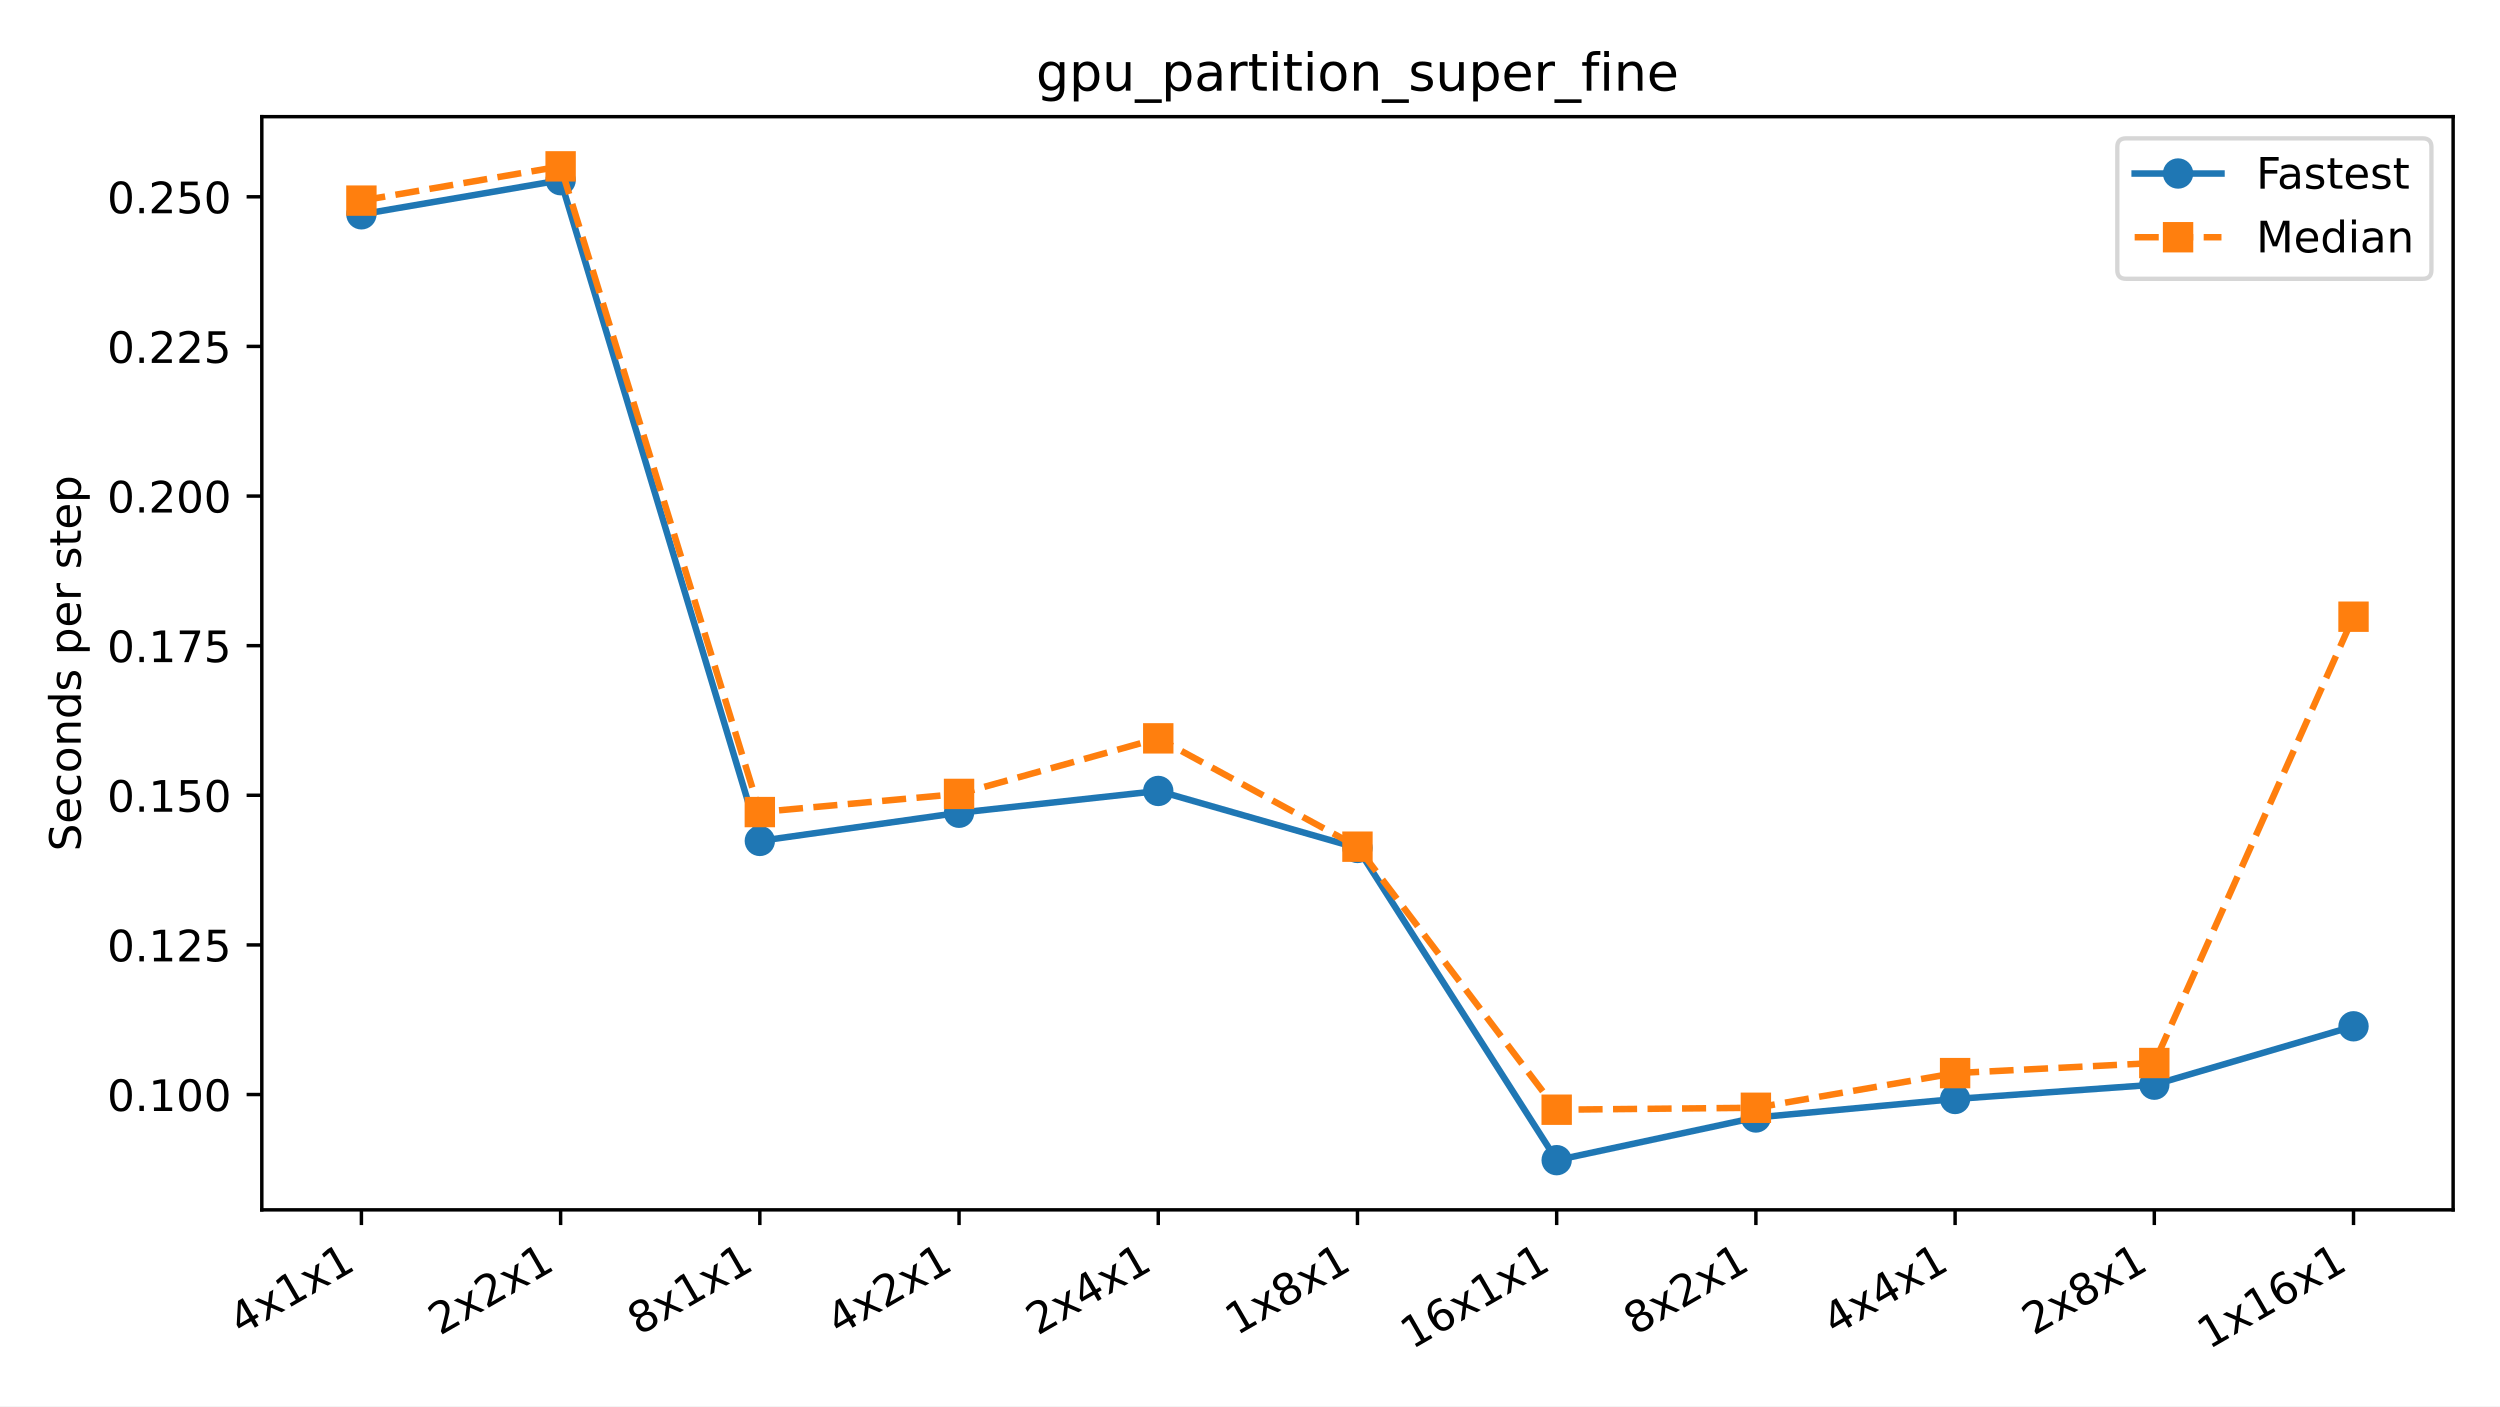
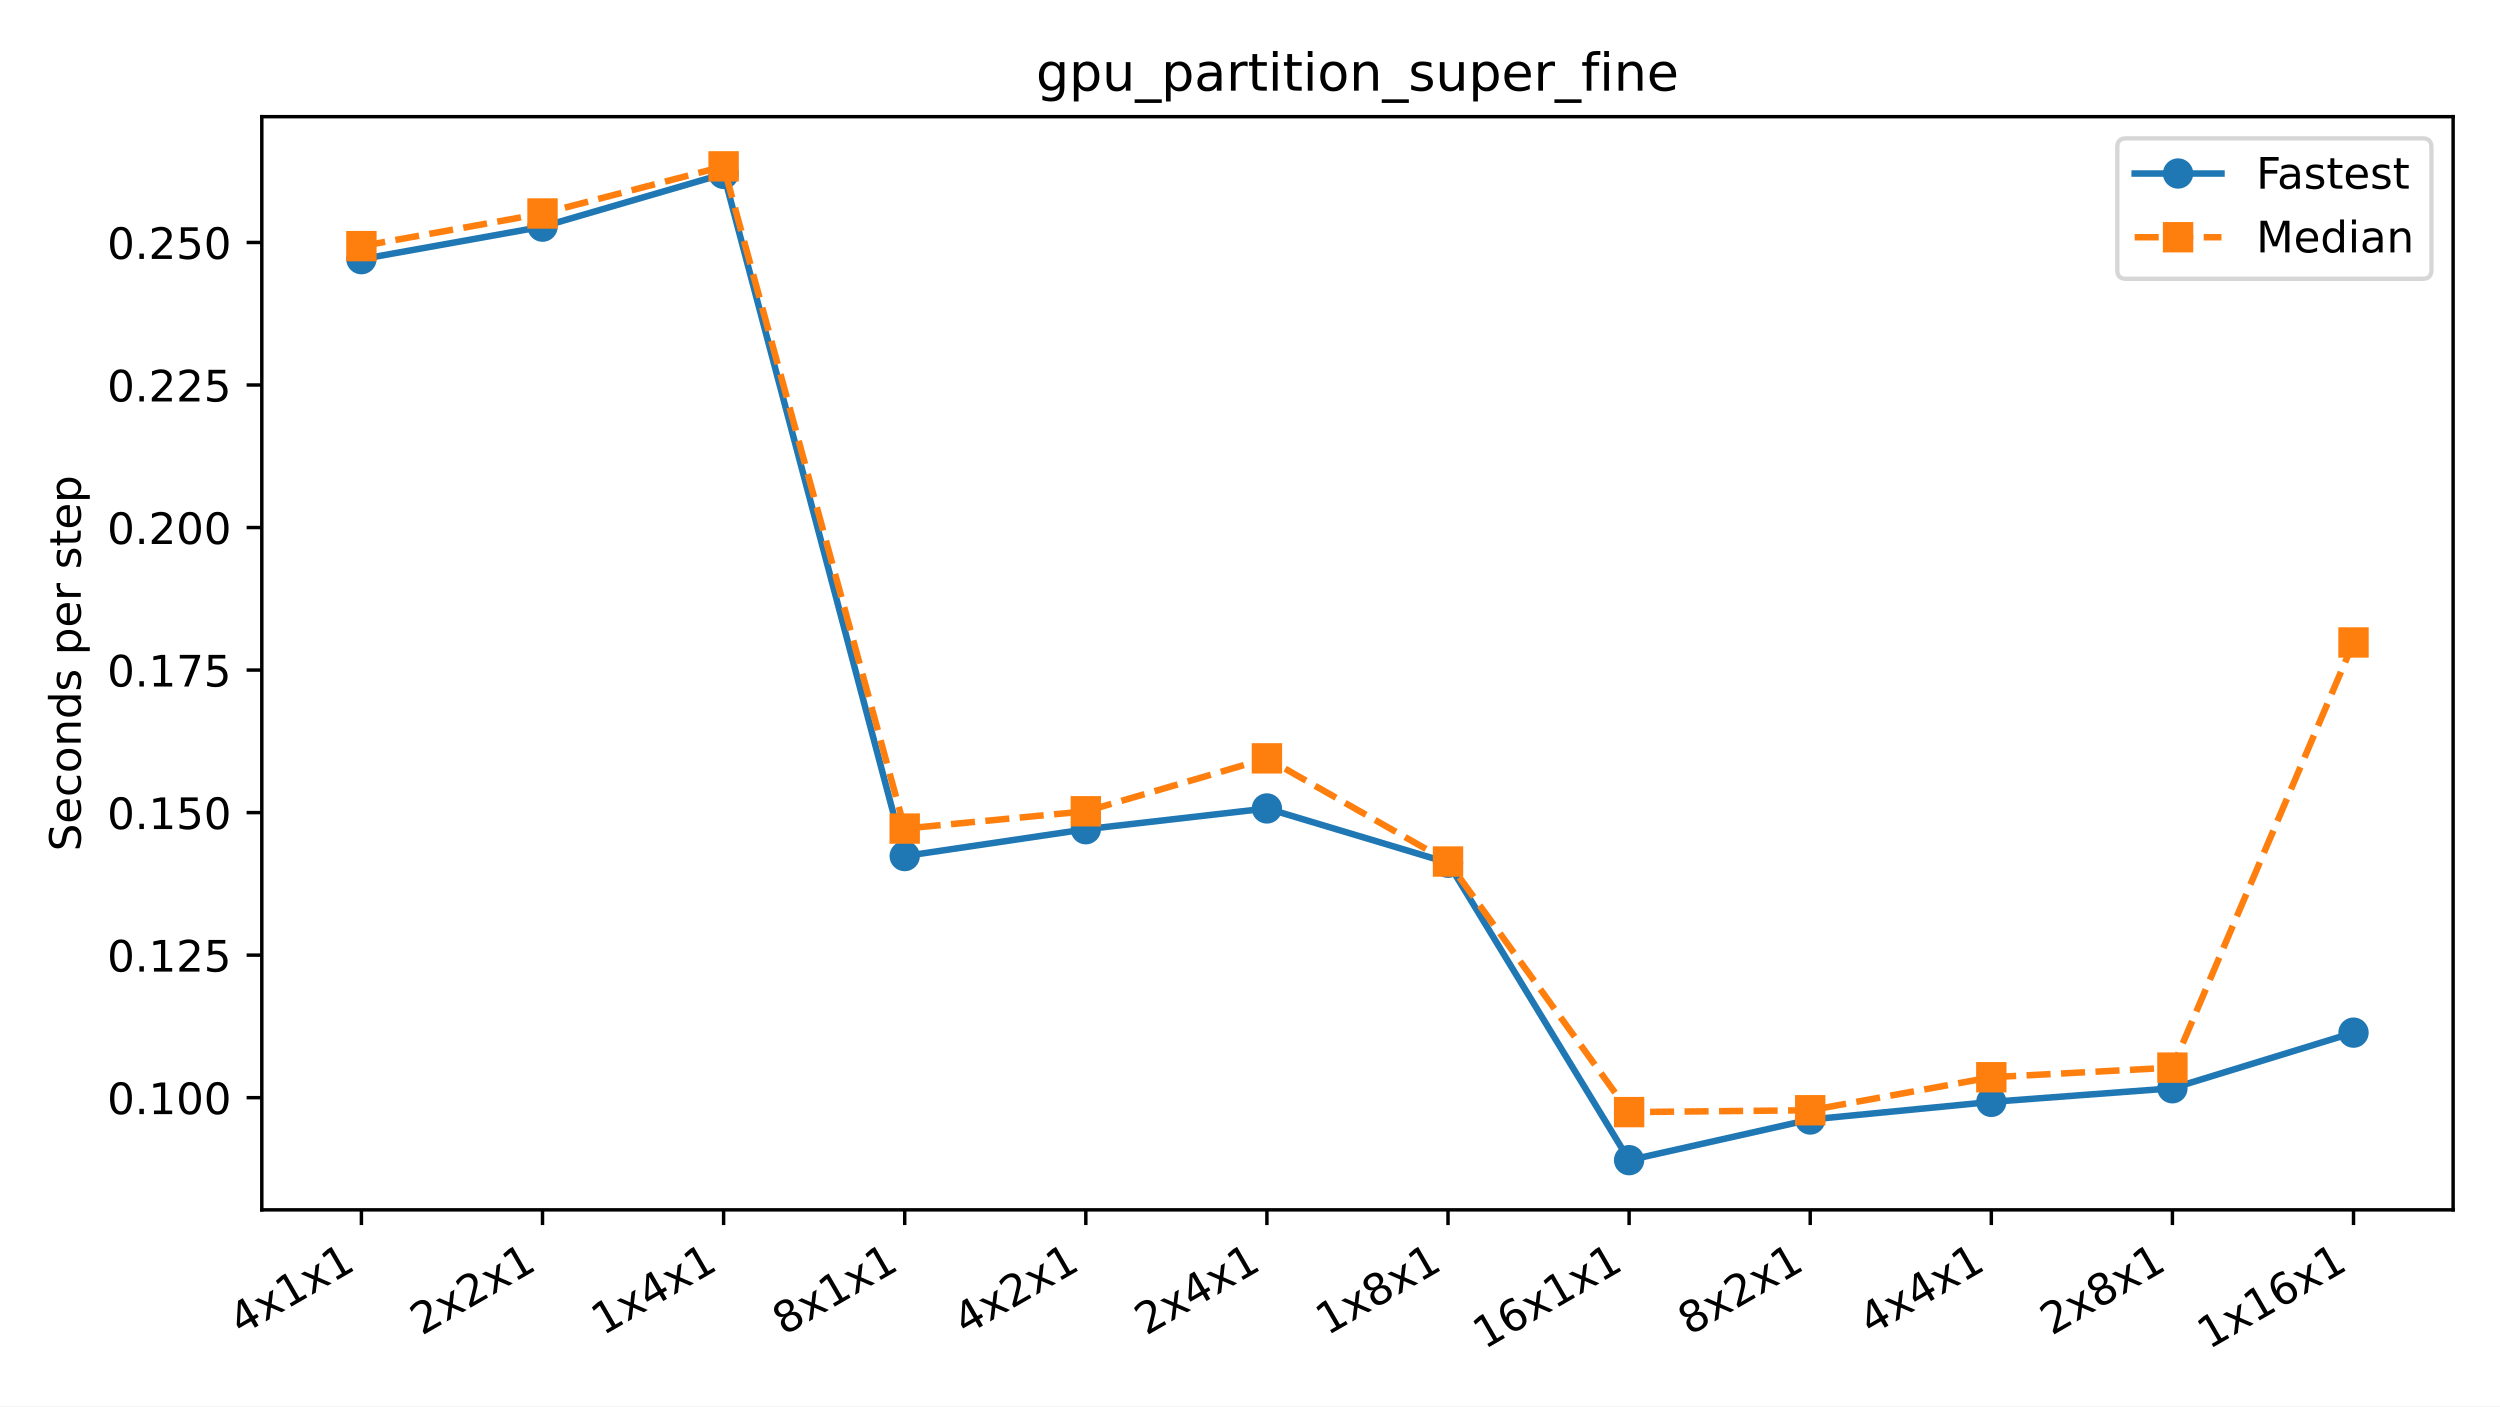
<svg xmlns="http://www.w3.org/2000/svg" xmlns:xlink="http://www.w3.org/1999/xlink" width="576pt" height="324pt" viewBox="0 0 576 324" version="1.1">
  <defs>
    <style type="text/css">*{stroke-linejoin: round; stroke-linecap: butt}</style>
  </defs>
  <g id="figure_1">
    <g id="patch_1">
      <path d="M 0 324 L 576 324 L 576 0 L 0 0 z " style="fill: #ffffff" />
    </g>
    <g id="axes_1">
      <g id="patch_2">
        <path d="M 60.32 278.75 L 565.2 278.75 L 565.2 26.88 L 60.32 26.88 z " style="fill: #ffffff" />
      </g>
      <g id="matplotlib.axis_1">
        <g id="xtick_1">
          <g id="line2d_1">
            <defs>
              <path id="m915a4b6a7f" d="M 0 0 L 0 3.5 " style="stroke: #000000; stroke-width: 0.8" />
            </defs>
            <g>
              <use xlink:href="#m915a4b6a7f" x="83.269" y="278.75" style="stroke: #000000; stroke-width: 0.8" />
            </g>
          </g>
          <g id="text_1">
            <text style="font-size: 10px; font-family: 'DejaVu Sans', 'Bitstream Vera Sans', 'Computer Modern Sans Serif', 'Lucida Grande', 'Verdana', 'Geneva', 'Lucid', 'Arial', 'Helvetica', 'Avant Garde', sans-serif" transform="translate(55.44741 307.7934) rotate(-30)">4x1x1</text>
          </g>
        </g>
        <g id="xtick_2">
          <g id="line2d_2">
            <g>
-               <use xlink:href="#m915a4b6a7f" x="129.167" y="278.75" style="stroke: #000000; stroke-width: 0.8" />
+               <use xlink:href="#m915a4b6a7f" x="124.995" y="278.75" style="stroke: #000000; stroke-width: 0.8" />
            </g>
          </g>
          <g id="text_2">
-             <text style="font-size: 10px; font-family: 'DejaVu Sans', 'Bitstream Vera Sans', 'Computer Modern Sans Serif', 'Lucida Grande', 'Verdana', 'Geneva', 'Lucid', 'Arial', 'Helvetica', 'Avant Garde', sans-serif" transform="translate(101.3456 307.7934) rotate(-30)">2x2x1</text>
+             <text style="font-size: 10px; font-family: 'DejaVu Sans', 'Bitstream Vera Sans', 'Computer Modern Sans Serif', 'Lucida Grande', 'Verdana', 'Geneva', 'Lucid', 'Arial', 'Helvetica', 'Avant Garde', sans-serif" transform="translate(97.17303 307.7934) rotate(-30)">2x2x1</text>
          </g>
        </g>
        <g id="xtick_3">
          <g id="line2d_3">
            <g>
-               <use xlink:href="#m915a4b6a7f" x="175.065" y="278.75" style="stroke: #000000; stroke-width: 0.8" />
+               <use xlink:href="#m915a4b6a7f" x="166.72" y="278.75" style="stroke: #000000; stroke-width: 0.8" />
            </g>
          </g>
          <g id="text_3">
-             <text style="font-size: 10px; font-family: 'DejaVu Sans', 'Bitstream Vera Sans', 'Computer Modern Sans Serif', 'Lucida Grande', 'Verdana', 'Geneva', 'Lucid', 'Arial', 'Helvetica', 'Avant Garde', sans-serif" transform="translate(147.2438 307.7934) rotate(-30)">8x1x1</text>
+             <text style="font-size: 10px; font-family: 'DejaVu Sans', 'Bitstream Vera Sans', 'Computer Modern Sans Serif', 'Lucida Grande', 'Verdana', 'Geneva', 'Lucid', 'Arial', 'Helvetica', 'Avant Garde', sans-serif" transform="translate(138.8987 307.7934) rotate(-30)">1x4x1</text>
          </g>
        </g>
        <g id="xtick_4">
          <g id="line2d_4">
            <g>
-               <use xlink:href="#m915a4b6a7f" x="220.964" y="278.75" style="stroke: #000000; stroke-width: 0.8" />
+               <use xlink:href="#m915a4b6a7f" x="208.446" y="278.75" style="stroke: #000000; stroke-width: 0.8" />
            </g>
          </g>
          <g id="text_4">
-             <text style="font-size: 10px; font-family: 'DejaVu Sans', 'Bitstream Vera Sans', 'Computer Modern Sans Serif', 'Lucida Grande', 'Verdana', 'Geneva', 'Lucid', 'Arial', 'Helvetica', 'Avant Garde', sans-serif" transform="translate(193.142 307.7934) rotate(-30)">4x2x1</text>
+             <text style="font-size: 10px; font-family: 'DejaVu Sans', 'Bitstream Vera Sans', 'Computer Modern Sans Serif', 'Lucida Grande', 'Verdana', 'Geneva', 'Lucid', 'Arial', 'Helvetica', 'Avant Garde', sans-serif" transform="translate(180.6243 307.7934) rotate(-30)">8x1x1</text>
          </g>
        </g>
        <g id="xtick_5">
          <g id="line2d_5">
            <g>
-               <use xlink:href="#m915a4b6a7f" x="266.862" y="278.75" style="stroke: #000000; stroke-width: 0.8" />
+               <use xlink:href="#m915a4b6a7f" x="250.172" y="278.75" style="stroke: #000000; stroke-width: 0.8" />
            </g>
          </g>
          <g id="text_5">
-             <text style="font-size: 10px; font-family: 'DejaVu Sans', 'Bitstream Vera Sans', 'Computer Modern Sans Serif', 'Lucida Grande', 'Verdana', 'Geneva', 'Lucid', 'Arial', 'Helvetica', 'Avant Garde', sans-serif" transform="translate(239.0401 307.7934) rotate(-30)">2x4x1</text>
+             <text style="font-size: 10px; font-family: 'DejaVu Sans', 'Bitstream Vera Sans', 'Computer Modern Sans Serif', 'Lucida Grande', 'Verdana', 'Geneva', 'Lucid', 'Arial', 'Helvetica', 'Avant Garde', sans-serif" transform="translate(222.3499 307.7934) rotate(-30)">4x2x1</text>
          </g>
        </g>
        <g id="xtick_6">
          <g id="line2d_6">
            <g>
-               <use xlink:href="#m915a4b6a7f" x="312.76" y="278.75" style="stroke: #000000; stroke-width: 0.8" />
+               <use xlink:href="#m915a4b6a7f" x="291.897" y="278.75" style="stroke: #000000; stroke-width: 0.8" />
            </g>
          </g>
          <g id="text_6">
-             <text style="font-size: 10px; font-family: 'DejaVu Sans', 'Bitstream Vera Sans', 'Computer Modern Sans Serif', 'Lucida Grande', 'Verdana', 'Geneva', 'Lucid', 'Arial', 'Helvetica', 'Avant Garde', sans-serif" transform="translate(284.9383 307.7934) rotate(-30)">1x8x1</text>
+             <text style="font-size: 10px; font-family: 'DejaVu Sans', 'Bitstream Vera Sans', 'Computer Modern Sans Serif', 'Lucida Grande', 'Verdana', 'Geneva', 'Lucid', 'Arial', 'Helvetica', 'Avant Garde', sans-serif" transform="translate(264.0755 307.7934) rotate(-30)">2x4x1</text>
          </g>
        </g>
        <g id="xtick_7">
          <g id="line2d_7">
            <g>
-               <use xlink:href="#m915a4b6a7f" x="358.658" y="278.75" style="stroke: #000000; stroke-width: 0.8" />
+               <use xlink:href="#m915a4b6a7f" x="333.623" y="278.75" style="stroke: #000000; stroke-width: 0.8" />
            </g>
          </g>
          <g id="text_7">
-             <text style="font-size: 10px; font-family: 'DejaVu Sans', 'Bitstream Vera Sans', 'Computer Modern Sans Serif', 'Lucida Grande', 'Verdana', 'Geneva', 'Lucid', 'Arial', 'Helvetica', 'Avant Garde', sans-serif" transform="translate(325.3264 310.9747) rotate(-30)">16x1x1</text>
+             <text style="font-size: 10px; font-family: 'DejaVu Sans', 'Bitstream Vera Sans', 'Computer Modern Sans Serif', 'Lucida Grande', 'Verdana', 'Geneva', 'Lucid', 'Arial', 'Helvetica', 'Avant Garde', sans-serif" transform="translate(305.8011 307.7934) rotate(-30)">1x8x1</text>
          </g>
        </g>
        <g id="xtick_8">
          <g id="line2d_8">
            <g>
-               <use xlink:href="#m915a4b6a7f" x="404.556" y="278.75" style="stroke: #000000; stroke-width: 0.8" />
+               <use xlink:href="#m915a4b6a7f" x="375.348" y="278.75" style="stroke: #000000; stroke-width: 0.8" />
            </g>
          </g>
          <g id="text_8">
-             <text style="font-size: 10px; font-family: 'DejaVu Sans', 'Bitstream Vera Sans', 'Computer Modern Sans Serif', 'Lucida Grande', 'Verdana', 'Geneva', 'Lucid', 'Arial', 'Helvetica', 'Avant Garde', sans-serif" transform="translate(376.7347 307.7934) rotate(-30)">8x2x1</text>
+             <text style="font-size: 10px; font-family: 'DejaVu Sans', 'Bitstream Vera Sans', 'Computer Modern Sans Serif', 'Lucida Grande', 'Verdana', 'Geneva', 'Lucid', 'Arial', 'Helvetica', 'Avant Garde', sans-serif" transform="translate(342.0167 310.9747) rotate(-30)">16x1x1</text>
          </g>
        </g>
        <g id="xtick_9">
          <g id="line2d_9">
            <g>
-               <use xlink:href="#m915a4b6a7f" x="450.455" y="278.75" style="stroke: #000000; stroke-width: 0.8" />
+               <use xlink:href="#m915a4b6a7f" x="417.074" y="278.75" style="stroke: #000000; stroke-width: 0.8" />
            </g>
          </g>
          <g id="text_9">
-             <text style="font-size: 10px; font-family: 'DejaVu Sans', 'Bitstream Vera Sans', 'Computer Modern Sans Serif', 'Lucida Grande', 'Verdana', 'Geneva', 'Lucid', 'Arial', 'Helvetica', 'Avant Garde', sans-serif" transform="translate(422.6329 307.7934) rotate(-30)">4x4x1</text>
+             <text style="font-size: 10px; font-family: 'DejaVu Sans', 'Bitstream Vera Sans', 'Computer Modern Sans Serif', 'Lucida Grande', 'Verdana', 'Geneva', 'Lucid', 'Arial', 'Helvetica', 'Avant Garde', sans-serif" transform="translate(389.2524 307.7934) rotate(-30)">8x2x1</text>
          </g>
        </g>
        <g id="xtick_10">
          <g id="line2d_10">
            <g>
-               <use xlink:href="#m915a4b6a7f" x="496.353" y="278.75" style="stroke: #000000; stroke-width: 0.8" />
+               <use xlink:href="#m915a4b6a7f" x="458.8" y="278.75" style="stroke: #000000; stroke-width: 0.8" />
            </g>
          </g>
          <g id="text_10">
-             <text style="font-size: 10px; font-family: 'DejaVu Sans', 'Bitstream Vera Sans', 'Computer Modern Sans Serif', 'Lucida Grande', 'Verdana', 'Geneva', 'Lucid', 'Arial', 'Helvetica', 'Avant Garde', sans-serif" transform="translate(468.531 307.7934) rotate(-30)">2x8x1</text>
+             <text style="font-size: 10px; font-family: 'DejaVu Sans', 'Bitstream Vera Sans', 'Computer Modern Sans Serif', 'Lucida Grande', 'Verdana', 'Geneva', 'Lucid', 'Arial', 'Helvetica', 'Avant Garde', sans-serif" transform="translate(430.978 307.7934) rotate(-30)">4x4x1</text>
          </g>
        </g>
        <g id="xtick_11">
          <g id="line2d_11">
            <g>
+               <use xlink:href="#m915a4b6a7f" x="500.525" y="278.75" style="stroke: #000000; stroke-width: 0.8" />
+             </g>
+           </g>
+           <g id="text_11">
+             <text style="font-size: 10px; font-family: 'DejaVu Sans', 'Bitstream Vera Sans', 'Computer Modern Sans Serif', 'Lucida Grande', 'Verdana', 'Geneva', 'Lucid', 'Arial', 'Helvetica', 'Avant Garde', sans-serif" transform="translate(472.7036 307.7934) rotate(-30)">2x8x1</text>
+           </g>
+         </g>
+         <g id="xtick_12">
+           <g id="line2d_12">
+             <g>
              <use xlink:href="#m915a4b6a7f" x="542.251" y="278.75" style="stroke: #000000; stroke-width: 0.8" />
            </g>
          </g>
-           <g id="text_11">
+           <g id="text_12">
            <text style="font-size: 10px; font-family: 'DejaVu Sans', 'Bitstream Vera Sans', 'Computer Modern Sans Serif', 'Lucida Grande', 'Verdana', 'Geneva', 'Lucid', 'Arial', 'Helvetica', 'Avant Garde', sans-serif" transform="translate(508.9191 310.9747) rotate(-30)">1x16x1</text>
          </g>
        </g>
      </g>
      <g id="matplotlib.axis_2">
        <g id="ytick_1">
-           <g id="line2d_12">
+           <g id="line2d_13">
            <defs>
              <path id="mc665064905" d="M 0 0 L -3.5 0 " style="stroke: #000000; stroke-width: 0.8" />
            </defs>
            <g>
-               <use xlink:href="#mc665064905" x="60.32" y="252.18" style="stroke: #000000; stroke-width: 0.8" />
-             </g>
-           </g>
-           <g id="text_12">
-             <text style="font-size: 10px; font-family: 'DejaVu Sans', 'Bitstream Vera Sans', 'Computer Modern Sans Serif', 'Lucida Grande', 'Verdana', 'Geneva', 'Lucid', 'Arial', 'Helvetica', 'Avant Garde', sans-serif; text-anchor: end" x="53.32" y="255.979" transform="rotate(-0 53.32 255.9791)">0.100</text>
+               <use xlink:href="#mc665064905" x="60.32" y="252.897" style="stroke: #000000; stroke-width: 0.8" />
+             </g>
+           </g>
+           <g id="text_13">
+             <text style="font-size: 10px; font-family: 'DejaVu Sans', 'Bitstream Vera Sans', 'Computer Modern Sans Serif', 'Lucida Grande', 'Verdana', 'Geneva', 'Lucid', 'Arial', 'Helvetica', 'Avant Garde', sans-serif; text-anchor: end" x="53.32" y="256.696" transform="rotate(-0 53.32 256.6961)">0.100</text>
          </g>
        </g>
        <g id="ytick_2">
-           <g id="line2d_13">
-             <g>
-               <use xlink:href="#mc665064905" x="60.32" y="217.707" style="stroke: #000000; stroke-width: 0.8" />
-             </g>
-           </g>
-           <g id="text_13">
-             <text style="font-size: 10px; font-family: 'DejaVu Sans', 'Bitstream Vera Sans', 'Computer Modern Sans Serif', 'Lucida Grande', 'Verdana', 'Geneva', 'Lucid', 'Arial', 'Helvetica', 'Avant Garde', sans-serif; text-anchor: end" x="53.32" y="221.506" transform="rotate(-0 53.32 221.506)">0.125</text>
+           <g id="line2d_14">
+             <g>
+               <use xlink:href="#mc665064905" x="60.32" y="220.058" style="stroke: #000000; stroke-width: 0.8" />
+             </g>
+           </g>
+           <g id="text_14">
+             <text style="font-size: 10px; font-family: 'DejaVu Sans', 'Bitstream Vera Sans', 'Computer Modern Sans Serif', 'Lucida Grande', 'Verdana', 'Geneva', 'Lucid', 'Arial', 'Helvetica', 'Avant Garde', sans-serif; text-anchor: end" x="53.32" y="223.858" transform="rotate(-0 53.32 223.8577)">0.125</text>
          </g>
        </g>
        <g id="ytick_3">
-           <g id="line2d_14">
-             <g>
-               <use xlink:href="#mc665064905" x="60.32" y="183.234" style="stroke: #000000; stroke-width: 0.8" />
-             </g>
-           </g>
-           <g id="text_14">
-             <text style="font-size: 10px; font-family: 'DejaVu Sans', 'Bitstream Vera Sans', 'Computer Modern Sans Serif', 'Lucida Grande', 'Verdana', 'Geneva', 'Lucid', 'Arial', 'Helvetica', 'Avant Garde', sans-serif; text-anchor: end" x="53.32" y="187.033" transform="rotate(-0 53.32 187.033)">0.150</text>
+           <g id="line2d_15">
+             <g>
+               <use xlink:href="#mc665064905" x="60.32" y="187.22" style="stroke: #000000; stroke-width: 0.8" />
+             </g>
+           </g>
+           <g id="text_15">
+             <text style="font-size: 10px; font-family: 'DejaVu Sans', 'Bitstream Vera Sans', 'Computer Modern Sans Serif', 'Lucida Grande', 'Verdana', 'Geneva', 'Lucid', 'Arial', 'Helvetica', 'Avant Garde', sans-serif; text-anchor: end" x="53.32" y="191.019" transform="rotate(-0 53.32 191.0192)">0.150</text>
          </g>
        </g>
        <g id="ytick_4">
-           <g id="line2d_15">
-             <g>
-               <use xlink:href="#mc665064905" x="60.32" y="148.761" style="stroke: #000000; stroke-width: 0.8" />
-             </g>
-           </g>
-           <g id="text_15">
-             <text style="font-size: 10px; font-family: 'DejaVu Sans', 'Bitstream Vera Sans', 'Computer Modern Sans Serif', 'Lucida Grande', 'Verdana', 'Geneva', 'Lucid', 'Arial', 'Helvetica', 'Avant Garde', sans-serif; text-anchor: end" x="53.32" y="152.56" transform="rotate(-0 53.32 152.56)">0.175</text>
+           <g id="line2d_16">
+             <g>
+               <use xlink:href="#mc665064905" x="60.32" y="154.382" style="stroke: #000000; stroke-width: 0.8" />
+             </g>
+           </g>
+           <g id="text_16">
+             <text style="font-size: 10px; font-family: 'DejaVu Sans', 'Bitstream Vera Sans', 'Computer Modern Sans Serif', 'Lucida Grande', 'Verdana', 'Geneva', 'Lucid', 'Arial', 'Helvetica', 'Avant Garde', sans-serif; text-anchor: end" x="53.32" y="158.181" transform="rotate(-0 53.32 158.1808)">0.175</text>
          </g>
        </g>
        <g id="ytick_5">
-           <g id="line2d_16">
-             <g>
-               <use xlink:href="#mc665064905" x="60.32" y="114.288" style="stroke: #000000; stroke-width: 0.8" />
-             </g>
-           </g>
-           <g id="text_16">
-             <text style="font-size: 10px; font-family: 'DejaVu Sans', 'Bitstream Vera Sans', 'Computer Modern Sans Serif', 'Lucida Grande', 'Verdana', 'Geneva', 'Lucid', 'Arial', 'Helvetica', 'Avant Garde', sans-serif; text-anchor: end" x="53.32" y="118.087" transform="rotate(-0 53.32 118.087)">0.200</text>
+           <g id="line2d_17">
+             <g>
+               <use xlink:href="#mc665064905" x="60.32" y="121.543" style="stroke: #000000; stroke-width: 0.8" />
+             </g>
+           </g>
+           <g id="text_17">
+             <text style="font-size: 10px; font-family: 'DejaVu Sans', 'Bitstream Vera Sans', 'Computer Modern Sans Serif', 'Lucida Grande', 'Verdana', 'Geneva', 'Lucid', 'Arial', 'Helvetica', 'Avant Garde', sans-serif; text-anchor: end" x="53.32" y="125.342" transform="rotate(-0 53.32 125.3423)">0.200</text>
          </g>
        </g>
        <g id="ytick_6">
-           <g id="line2d_17">
-             <g>
-               <use xlink:href="#mc665064905" x="60.32" y="79.815" style="stroke: #000000; stroke-width: 0.8" />
-             </g>
-           </g>
-           <g id="text_17">
-             <text style="font-size: 10px; font-family: 'DejaVu Sans', 'Bitstream Vera Sans', 'Computer Modern Sans Serif', 'Lucida Grande', 'Verdana', 'Geneva', 'Lucid', 'Arial', 'Helvetica', 'Avant Garde', sans-serif; text-anchor: end" x="53.32" y="83.614" transform="rotate(-0 53.32 83.61395)">0.225</text>
+           <g id="line2d_18">
+             <g>
+               <use xlink:href="#mc665064905" x="60.32" y="88.705" style="stroke: #000000; stroke-width: 0.8" />
+             </g>
+           </g>
+           <g id="text_18">
+             <text style="font-size: 10px; font-family: 'DejaVu Sans', 'Bitstream Vera Sans', 'Computer Modern Sans Serif', 'Lucida Grande', 'Verdana', 'Geneva', 'Lucid', 'Arial', 'Helvetica', 'Avant Garde', sans-serif; text-anchor: end" x="53.32" y="92.504" transform="rotate(-0 53.32 92.50389)">0.225</text>
          </g>
        </g>
        <g id="ytick_7">
-           <g id="line2d_18">
-             <g>
-               <use xlink:href="#mc665064905" x="60.32" y="45.342" style="stroke: #000000; stroke-width: 0.8" />
-             </g>
-           </g>
-           <g id="text_18">
-             <text style="font-size: 10px; font-family: 'DejaVu Sans', 'Bitstream Vera Sans', 'Computer Modern Sans Serif', 'Lucida Grande', 'Verdana', 'Geneva', 'Lucid', 'Arial', 'Helvetica', 'Avant Garde', sans-serif; text-anchor: end" x="53.32" y="49.141" transform="rotate(-0 53.32 49.14093)">0.250</text>
-           </g>
-         </g>
-         <g id="text_19">
+           <g id="line2d_19">
+             <g>
+               <use xlink:href="#mc665064905" x="60.32" y="55.866" style="stroke: #000000; stroke-width: 0.8" />
+             </g>
+           </g>
+           <g id="text_19">
+             <text style="font-size: 10px; font-family: 'DejaVu Sans', 'Bitstream Vera Sans', 'Computer Modern Sans Serif', 'Lucida Grande', 'Verdana', 'Geneva', 'Lucid', 'Arial', 'Helvetica', 'Avant Garde', sans-serif; text-anchor: end" x="53.32" y="59.665" transform="rotate(-0 53.32 59.66545)">0.250</text>
+           </g>
+         </g>
+         <g id="text_20">
          <text style="font-size: 10px; font-family: 'DejaVu Sans', 'Bitstream Vera Sans', 'Computer Modern Sans Serif', 'Lucida Grande', 'Verdana', 'Geneva', 'Lucid', 'Arial', 'Helvetica', 'Avant Garde', sans-serif; text-anchor: middle" x="18.612" y="152.815" transform="rotate(-90 18.61219 152.8152)">Seconds per step</text>
        </g>
      </g>
-       <g id="line2d_19">
-         <path d="M 83.269 49.38 L 129.167 41.519 L 175.065 193.749 L 220.964 187.261 L 266.862 182.234 L 312.76 195.368 L 358.658 267.302 L 404.556 257.472 L 450.455 253.205 L 496.353 249.914 L 542.251 236.458 " clip-path="url(#pcdb53633c7)" style="fill: none; stroke: #1f77b4; stroke-width: 1.5; stroke-linecap: square" />
+       <g id="line2d_20">
+         <path d="M 83.269 59.713 L 124.995 52.225 L 166.72 40.066 L 208.446 197.237 L 250.172 191.056 L 291.897 186.267 L 333.623 198.779 L 375.348 267.302 L 417.074 257.938 L 458.8 253.873 L 500.525 250.738 L 542.251 237.92 " clip-path="url(#pcdb53633c7)" style="fill: none; stroke: #1f77b4; stroke-width: 1.5; stroke-linecap: square" />
        <defs>
          <path id="mfb15104b4f" d="M 0 3 C 0.796 3 1.559 2.684 2.121 2.121 C 2.684 1.559 3 0.796 3 0 C 3 -0.796 2.684 -1.559 2.121 -2.121 C 1.559 -2.684 0.796 -3 0 -3 C -0.796 -3 -1.559 -2.684 -2.121 -2.121 C -2.684 -1.559 -3 -0.796 -3 0 C -3 0.796 -2.684 1.559 -2.121 2.121 C -1.559 2.684 -0.796 3 0 3 z " style="stroke: #1f77b4" />
        </defs>
        <g clip-path="url(#pcdb53633c7)">
-           <use xlink:href="#mfb15104b4f" x="83.269" y="49.38" style="fill: #1f77b4; stroke: #1f77b4" />
-           <use xlink:href="#mfb15104b4f" x="129.167" y="41.519" style="fill: #1f77b4; stroke: #1f77b4" />
-           <use xlink:href="#mfb15104b4f" x="175.065" y="193.749" style="fill: #1f77b4; stroke: #1f77b4" />
-           <use xlink:href="#mfb15104b4f" x="220.964" y="187.261" style="fill: #1f77b4; stroke: #1f77b4" />
-           <use xlink:href="#mfb15104b4f" x="266.862" y="182.234" style="fill: #1f77b4; stroke: #1f77b4" />
-           <use xlink:href="#mfb15104b4f" x="312.76" y="195.368" style="fill: #1f77b4; stroke: #1f77b4" />
-           <use xlink:href="#mfb15104b4f" x="358.658" y="267.302" style="fill: #1f77b4; stroke: #1f77b4" />
-           <use xlink:href="#mfb15104b4f" x="404.556" y="257.472" style="fill: #1f77b4; stroke: #1f77b4" />
-           <use xlink:href="#mfb15104b4f" x="450.455" y="253.205" style="fill: #1f77b4; stroke: #1f77b4" />
-           <use xlink:href="#mfb15104b4f" x="496.353" y="249.914" style="fill: #1f77b4; stroke: #1f77b4" />
-           <use xlink:href="#mfb15104b4f" x="542.251" y="236.458" style="fill: #1f77b4; stroke: #1f77b4" />
-         </g>
-       </g>
-       <g id="line2d_20">
-         <path d="M 83.269 46.224 L 129.167 38.329 L 175.065 187.101 L 220.964 182.918 L 266.862 170.118 L 312.76 195.075 L 358.658 255.677 L 404.556 255.23 L 450.455 247.245 L 496.353 244.919 L 542.251 142.089 " clip-path="url(#pcdb53633c7)" style="fill: none; stroke-dasharray: 5.55,2.4; stroke-dashoffset: 0; stroke: #ff7f0e; stroke-width: 1.5" />
+           <use xlink:href="#mfb15104b4f" x="83.269" y="59.713" style="fill: #1f77b4; stroke: #1f77b4" />
+           <use xlink:href="#mfb15104b4f" x="124.995" y="52.225" style="fill: #1f77b4; stroke: #1f77b4" />
+           <use xlink:href="#mfb15104b4f" x="166.72" y="40.066" style="fill: #1f77b4; stroke: #1f77b4" />
+           <use xlink:href="#mfb15104b4f" x="208.446" y="197.237" style="fill: #1f77b4; stroke: #1f77b4" />
+           <use xlink:href="#mfb15104b4f" x="250.172" y="191.056" style="fill: #1f77b4; stroke: #1f77b4" />
+           <use xlink:href="#mfb15104b4f" x="291.897" y="186.267" style="fill: #1f77b4; stroke: #1f77b4" />
+           <use xlink:href="#mfb15104b4f" x="333.623" y="198.779" style="fill: #1f77b4; stroke: #1f77b4" />
+           <use xlink:href="#mfb15104b4f" x="375.348" y="267.302" style="fill: #1f77b4; stroke: #1f77b4" />
+           <use xlink:href="#mfb15104b4f" x="417.074" y="257.938" style="fill: #1f77b4; stroke: #1f77b4" />
+           <use xlink:href="#mfb15104b4f" x="458.8" y="253.873" style="fill: #1f77b4; stroke: #1f77b4" />
+           <use xlink:href="#mfb15104b4f" x="500.525" y="250.738" style="fill: #1f77b4; stroke: #1f77b4" />
+           <use xlink:href="#mfb15104b4f" x="542.251" y="237.92" style="fill: #1f77b4; stroke: #1f77b4" />
+         </g>
+       </g>
+       <g id="line2d_21">
+         <path d="M 83.269 56.707 L 124.995 49.186 L 166.72 38.329 L 208.446 190.904 L 250.172 186.919 L 291.897 174.726 L 333.623 198.5 L 375.348 256.229 L 417.074 255.803 L 458.8 248.196 L 500.525 245.98 L 542.251 148.026 " clip-path="url(#pcdb53633c7)" style="fill: none; stroke-dasharray: 5.55,2.4; stroke-dashoffset: 0; stroke: #ff7f0e; stroke-width: 1.5" />
        <defs>
          <path id="m5a906554f0" d="M -3 3 L 3 3 L 3 -3 L -3 -3 z " style="stroke: #ff7f0e; stroke-linejoin: miter" />
        </defs>
        <g clip-path="url(#pcdb53633c7)">
-           <use xlink:href="#m5a906554f0" x="83.269" y="46.224" style="fill: #ff7f0e; stroke: #ff7f0e; stroke-linejoin: miter" />
-           <use xlink:href="#m5a906554f0" x="129.167" y="38.329" style="fill: #ff7f0e; stroke: #ff7f0e; stroke-linejoin: miter" />
-           <use xlink:href="#m5a906554f0" x="175.065" y="187.101" style="fill: #ff7f0e; stroke: #ff7f0e; stroke-linejoin: miter" />
-           <use xlink:href="#m5a906554f0" x="220.964" y="182.918" style="fill: #ff7f0e; stroke: #ff7f0e; stroke-linejoin: miter" />
-           <use xlink:href="#m5a906554f0" x="266.862" y="170.118" style="fill: #ff7f0e; stroke: #ff7f0e; stroke-linejoin: miter" />
-           <use xlink:href="#m5a906554f0" x="312.76" y="195.075" style="fill: #ff7f0e; stroke: #ff7f0e; stroke-linejoin: miter" />
-           <use xlink:href="#m5a906554f0" x="358.658" y="255.677" style="fill: #ff7f0e; stroke: #ff7f0e; stroke-linejoin: miter" />
-           <use xlink:href="#m5a906554f0" x="404.556" y="255.23" style="fill: #ff7f0e; stroke: #ff7f0e; stroke-linejoin: miter" />
-           <use xlink:href="#m5a906554f0" x="450.455" y="247.245" style="fill: #ff7f0e; stroke: #ff7f0e; stroke-linejoin: miter" />
-           <use xlink:href="#m5a906554f0" x="496.353" y="244.919" style="fill: #ff7f0e; stroke: #ff7f0e; stroke-linejoin: miter" />
-           <use xlink:href="#m5a906554f0" x="542.251" y="142.089" style="fill: #ff7f0e; stroke: #ff7f0e; stroke-linejoin: miter" />
+           <use xlink:href="#m5a906554f0" x="83.269" y="56.707" style="fill: #ff7f0e; stroke: #ff7f0e; stroke-linejoin: miter" />
+           <use xlink:href="#m5a906554f0" x="124.995" y="49.186" style="fill: #ff7f0e; stroke: #ff7f0e; stroke-linejoin: miter" />
+           <use xlink:href="#m5a906554f0" x="166.72" y="38.329" style="fill: #ff7f0e; stroke: #ff7f0e; stroke-linejoin: miter" />
+           <use xlink:href="#m5a906554f0" x="208.446" y="190.904" style="fill: #ff7f0e; stroke: #ff7f0e; stroke-linejoin: miter" />
+           <use xlink:href="#m5a906554f0" x="250.172" y="186.919" style="fill: #ff7f0e; stroke: #ff7f0e; stroke-linejoin: miter" />
+           <use xlink:href="#m5a906554f0" x="291.897" y="174.726" style="fill: #ff7f0e; stroke: #ff7f0e; stroke-linejoin: miter" />
+           <use xlink:href="#m5a906554f0" x="333.623" y="198.5" style="fill: #ff7f0e; stroke: #ff7f0e; stroke-linejoin: miter" />
+           <use xlink:href="#m5a906554f0" x="375.348" y="256.229" style="fill: #ff7f0e; stroke: #ff7f0e; stroke-linejoin: miter" />
+           <use xlink:href="#m5a906554f0" x="417.074" y="255.803" style="fill: #ff7f0e; stroke: #ff7f0e; stroke-linejoin: miter" />
+           <use xlink:href="#m5a906554f0" x="458.8" y="248.196" style="fill: #ff7f0e; stroke: #ff7f0e; stroke-linejoin: miter" />
+           <use xlink:href="#m5a906554f0" x="500.525" y="245.98" style="fill: #ff7f0e; stroke: #ff7f0e; stroke-linejoin: miter" />
+           <use xlink:href="#m5a906554f0" x="542.251" y="148.026" style="fill: #ff7f0e; stroke: #ff7f0e; stroke-linejoin: miter" />
        </g>
      </g>
      <g id="patch_3">
        <path d="M 60.32 278.75 L 60.32 26.88 " style="fill: none; stroke: #000000; stroke-width: 0.8; stroke-linejoin: miter; stroke-linecap: square" />
      </g>
      <g id="patch_4">
        <path d="M 565.2 278.75 L 565.2 26.88 " style="fill: none; stroke: #000000; stroke-width: 0.8; stroke-linejoin: miter; stroke-linecap: square" />
      </g>
      <g id="patch_5">
        <path d="M 60.32 278.75 L 565.2 278.75 " style="fill: none; stroke: #000000; stroke-width: 0.8; stroke-linejoin: miter; stroke-linecap: square" />
      </g>
      <g id="patch_6">
        <path d="M 60.32 26.88 L 565.2 26.88 " style="fill: none; stroke: #000000; stroke-width: 0.8; stroke-linejoin: miter; stroke-linecap: square" />
      </g>
-       <g id="text_20">
+       <g id="text_21">
        <text style="font-size: 12px; font-family: 'DejaVu Sans', 'Bitstream Vera Sans', 'Computer Modern Sans Serif', 'Lucida Grande', 'Verdana', 'Geneva', 'Lucid', 'Arial', 'Helvetica', 'Avant Garde', sans-serif; text-anchor: middle" x="312.76" y="20.88" transform="rotate(-0 312.76 20.88)">gpu_partition_super_fine</text>
      </g>
      <g id="legend_1">
        <g id="patch_7">
          <path d="M 489.827 64.236 L 558.2 64.236 Q 560.2 64.236 560.2 62.236 L 560.2 33.88 Q 560.2 31.88 558.2 31.88 L 489.827 31.88 Q 487.827 31.88 487.827 33.88 L 487.827 62.236 Q 487.827 64.236 489.827 64.236 z " style="fill: #ffffff; opacity: 0.8; stroke: #cccccc; stroke-linejoin: miter" />
        </g>
-         <g id="line2d_21">
+         <g id="line2d_22">
          <path d="M 491.827 39.978 L 501.827 39.978 L 511.827 39.978 " style="fill: none; stroke: #1f77b4; stroke-width: 1.5; stroke-linecap: square" />
          <g>
            <use xlink:href="#mfb15104b4f" x="501.827" y="39.978" style="fill: #1f77b4; stroke: #1f77b4" />
          </g>
        </g>
-         <g id="text_21">
+         <g id="text_22">
          <text style="font-size: 10px; font-family: 'DejaVu Sans', 'Bitstream Vera Sans', 'Computer Modern Sans Serif', 'Lucida Grande', 'Verdana', 'Geneva', 'Lucid', 'Arial', 'Helvetica', 'Avant Garde', sans-serif; text-anchor: start" x="519.827" y="43.478" transform="rotate(-0 519.8266 43.47844)">Fastest</text>
        </g>
-         <g id="line2d_22">
+         <g id="line2d_23">
          <path d="M 491.827 54.657 L 501.827 54.657 L 511.827 54.657 " style="fill: none; stroke-dasharray: 5.55,2.4; stroke-dashoffset: 0; stroke: #ff7f0e; stroke-width: 1.5" />
          <g>
            <use xlink:href="#m5a906554f0" x="501.827" y="54.657" style="fill: #ff7f0e; stroke: #ff7f0e; stroke-linejoin: miter" />
          </g>
        </g>
-         <g id="text_22">
+         <g id="text_23">
          <text style="font-size: 10px; font-family: 'DejaVu Sans', 'Bitstream Vera Sans', 'Computer Modern Sans Serif', 'Lucida Grande', 'Verdana', 'Geneva', 'Lucid', 'Arial', 'Helvetica', 'Avant Garde', sans-serif; text-anchor: start" x="519.827" y="58.157" transform="rotate(-0 519.8266 58.15656)">Median</text>
        </g>
      </g>
    </g>
  </g>
  <defs>
    <clipPath id="pcdb53633c7">
      <rect x="60.32" y="26.88" width="504.88" height="251.87" />
    </clipPath>
  </defs>
</svg>
